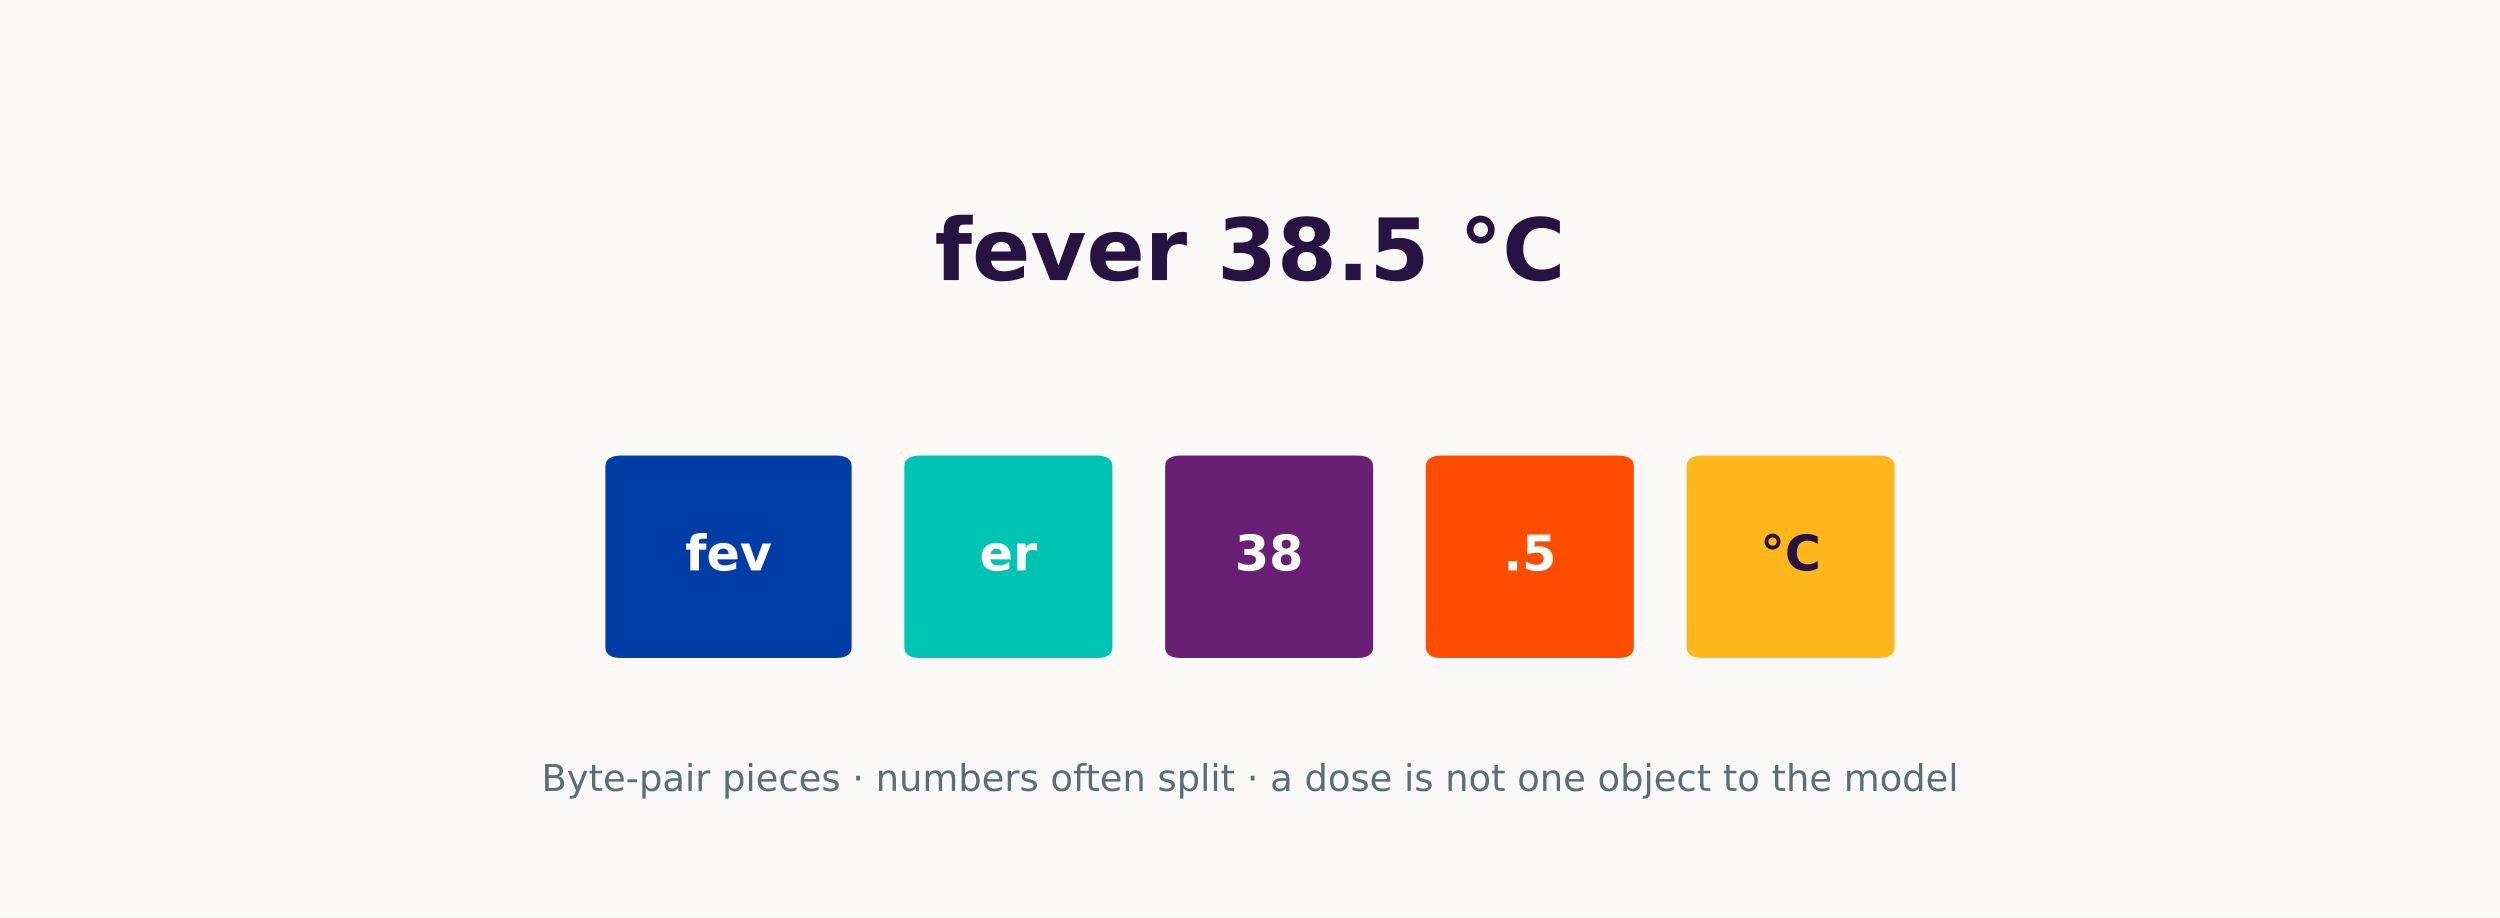
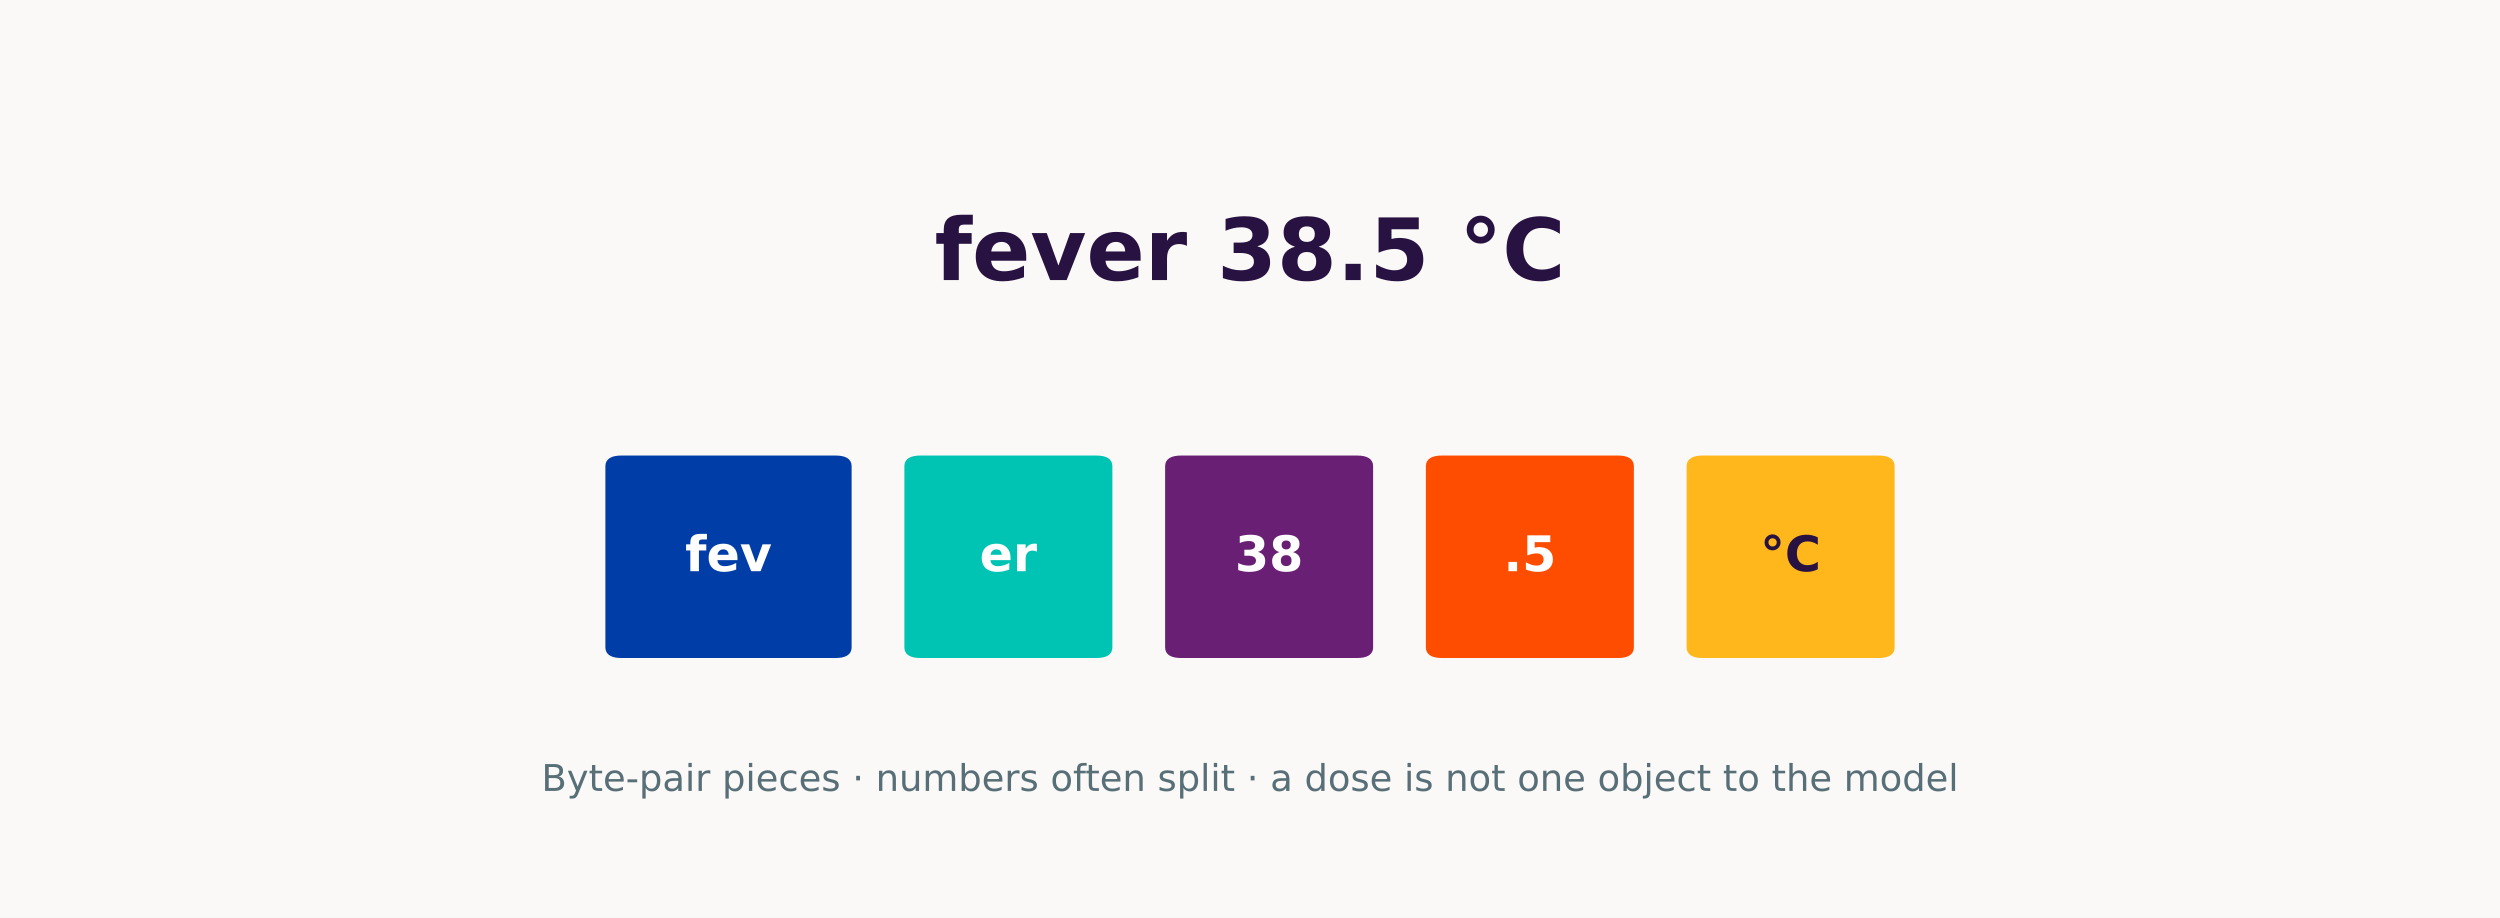
<svg xmlns="http://www.w3.org/2000/svg" xmlns:xlink="http://www.w3.org/1999/xlink" width="813.96pt" height="298.8pt" viewBox="0 0 813.96 298.8" version="1.1">
  <defs>
    <style type="text/css">*{stroke-linejoin: round; stroke-linecap: butt}</style>
  </defs>
  <g id="figure_1">
    <g id="patch_1">
-       <path d="M 0 298.8  L 813.96 298.8  L 813.96 0  L 0 0  z " style="fill: #faf9f7" />
+       <path d="M 0 298.8 L 813.96 298.8 L 813.96 0 L 0 0 z " style="fill: #faf9f7" />
    </g>
    <g id="axes_1">
      <g id="patch_2">
-         <path d="M 202.381 213.489  L 271.996 213.489  Q 276.524 213.489 276.524 210.828  L 276.524 151.728  Q 276.524 149.067 271.996 149.067  L 202.381 149.067  Q 197.854 149.067 197.854 151.728  L 197.854 210.828  Q 197.854 213.489 202.381 213.489  z " clip-path="url(#p9123d8c189)" style="fill: #003da6; stroke: #003da6; stroke-width: 1.5; stroke-linejoin: miter" />
+         <path d="M 202.381 213.489 L 271.996 213.489 Q 276.524 213.489 276.524 210.828 L 276.524 151.728 Q 276.524 149.067 271.996 149.067 L 202.381 149.067 Q 197.854 149.067 197.854 151.728 L 197.854 210.828 Q 197.854 213.489 202.381 213.489 z " clip-path="url(#p3c492ce234)" style="fill: #003da6; stroke: #003da6; stroke-width: 1.5; stroke-linejoin: miter" />
      </g>
      <g id="patch_3">
-         <path d="M 299.728 213.489  L 356.892 213.489  Q 361.419 213.489 361.419 210.828  L 361.419 151.728  Q 361.419 149.067 356.892 149.067  L 299.728 149.067  Q 295.201 149.067 295.201 151.728  L 295.201 210.828  Q 295.201 213.489 299.728 213.489  z " clip-path="url(#p9123d8c189)" style="fill: #00c4b3; stroke: #00c4b3; stroke-width: 1.5; stroke-linejoin: miter" />
+         <path d="M 299.728 213.489 L 356.892 213.489 Q 361.419 213.489 361.419 210.828 L 361.419 151.728 Q 361.419 149.067 356.892 149.067 L 299.728 149.067 Q 295.201 149.067 295.201 151.728 L 295.201 210.828 Q 295.201 213.489 299.728 213.489 z " clip-path="url(#p3c492ce234)" style="fill: #00c4b3; stroke: #00c4b3; stroke-width: 1.5; stroke-linejoin: miter" />
      </g>
      <g id="patch_4">
-         <path d="M 384.624 213.489  L 441.787 213.489  Q 446.315 213.489 446.315 210.828  L 446.315 151.728  Q 446.315 149.067 441.787 149.067  L 384.624 149.067  Q 380.096 149.067 380.096 151.728  L 380.096 210.828  Q 380.096 213.489 384.624 213.489  z " clip-path="url(#p9123d8c189)" style="fill: #691f74; stroke: #691f74; stroke-width: 1.5; stroke-linejoin: miter" />
+         <path d="M 384.624 213.489 L 441.787 213.489 Q 446.315 213.489 446.315 210.828 L 446.315 151.728 Q 446.315 149.067 441.787 149.067 L 384.624 149.067 Q 380.096 149.067 380.096 151.728 L 380.096 210.828 Q 380.096 213.489 384.624 213.489 z " clip-path="url(#p3c492ce234)" style="fill: #691f74; stroke: #691f74; stroke-width: 1.5; stroke-linejoin: miter" />
      </g>
      <g id="patch_5">
-         <path d="M 469.52 213.489  L 526.683 213.489  Q 531.211 213.489 531.211 210.828  L 531.211 151.728  Q 531.211 149.067 526.683 149.067  L 469.52 149.067  Q 464.992 149.067 464.992 151.728  L 464.992 210.828  Q 464.992 213.489 469.52 213.489  z " clip-path="url(#p9123d8c189)" style="fill: #ff4d00; stroke: #ff4d00; stroke-width: 1.5; stroke-linejoin: miter" />
+         <path d="M 469.52 213.489 L 526.683 213.489 Q 531.211 213.489 531.211 210.828 L 531.211 151.728 Q 531.211 149.067 526.683 149.067 L 469.52 149.067 Q 464.992 149.067 464.992 151.728 L 464.992 210.828 Q 464.992 213.489 469.52 213.489 z " clip-path="url(#p3c492ce234)" style="fill: #ff4d00; stroke: #ff4d00; stroke-width: 1.5; stroke-linejoin: miter" />
      </g>
      <g id="patch_6">
-         <path d="M 554.416 213.489  L 611.579 213.489  Q 616.106 213.489 616.106 210.828  L 616.106 151.728  Q 616.106 149.067 611.579 149.067  L 554.416 149.067  Q 549.888 149.067 549.888 151.728  L 549.888 210.828  Q 549.888 213.489 554.416 213.489  z " clip-path="url(#p9123d8c189)" style="fill: #ffb71b; stroke: #ffb71b; stroke-width: 1.5; stroke-linejoin: miter" />
+         <path d="M 554.416 213.489 L 611.579 213.489 Q 616.106 213.489 616.106 210.828 L 616.106 151.728 Q 616.106 149.067 611.579 149.067 L 554.416 149.067 Q 549.888 149.067 549.888 151.728 L 549.888 210.828 Q 549.888 213.489 554.416 213.489 z " clip-path="url(#p3c492ce234)" style="fill: #ffb71b; stroke: #ffb71b; stroke-width: 1.5; stroke-linejoin: miter" />
      </g>
      <g id="text_1">
        <g style="fill: #281241" transform="translate(304.3053 91.188) scale(0.28 -0.28)">
          <defs>
-             <path id="DejaVuSans-Bold-49" d="M 2841 4863  L 2841 4128  L 2222 4128  Q 1984 4128 1890 4042  Q 1797 3956 1797 3744  L 1797 3500  L 2753 3500  L 2753 2700  L 1797 2700  L 1797 0  L 678 0  L 678 2700  L 122 2700  L 122 3500  L 678 3500  L 678 3744  Q 678 4316 997 4589  Q 1316 4863 1984 4863  L 2841 4863  z " transform="scale(0.015625)" />
-             <path id="DejaVuSans-Bold-48" d="M 4031 1759  L 4031 1441  L 1416 1441  Q 1456 1047 1700 850  Q 1944 653 2381 653  Q 2734 653 3104 758  Q 3475 863 3866 1075  L 3866 213  Q 3469 63 3072 -14  Q 2675 -91 2278 -91  Q 1328 -91 801 392  Q 275 875 275 1747  Q 275 2603 792 3093  Q 1309 3584 2216 3584  Q 3041 3584 3536 3087  Q 4031 2591 4031 1759  z M 2881 2131  Q 2881 2450 2695 2645  Q 2509 2841 2209 2841  Q 1884 2841 1681 2658  Q 1478 2475 1428 2131  L 2881 2131  z " transform="scale(0.015625)" />
-             <path id="DejaVuSans-Bold-59" d="M 97 3500  L 1216 3500  L 2088 1081  L 2956 3500  L 4078 3500  L 2700 0  L 1472 0  L 97 3500  z " transform="scale(0.015625)" />
-             <path id="DejaVuSans-Bold-55" d="M 3138 2547  Q 2991 2616 2845 2648  Q 2700 2681 2553 2681  Q 2122 2681 1889 2404  Q 1656 2128 1656 1613  L 1656 0  L 538 0  L 538 3500  L 1656 3500  L 1656 2925  Q 1872 3269 2151 3426  Q 2431 3584 2822 3584  Q 2878 3584 2943 3579  Q 3009 3575 3134 3559  L 3138 2547  z " transform="scale(0.015625)" />
-             <path id="DejaVuSans-Bold-3" transform="scale(0.015625)" />
-             <path id="DejaVuSans-Bold-16" d="M 2981 2516  Q 3453 2394 3698 2092  Q 3944 1791 3944 1325  Q 3944 631 3412 270  Q 2881 -91 1863 -91  Q 1503 -91 1142 -33  Q 781 25 428 141  L 428 1069  Q 766 900 1098 814  Q 1431 728 1753 728  Q 2231 728 2486 893  Q 2741 1059 2741 1369  Q 2741 1688 2480 1852  Q 2219 2016 1709 2016  L 1228 2016  L 1228 2791  L 1734 2791  Q 2188 2791 2409 2933  Q 2631 3075 2631 3366  Q 2631 3634 2415 3781  Q 2200 3928 1806 3928  Q 1516 3928 1219 3862  Q 922 3797 628 3669  L 628 4550  Q 984 4650 1334 4700  Q 1684 4750 2022 4750  Q 2931 4750 3382 4451  Q 3834 4153 3834 3553  Q 3834 3144 3618 2883  Q 3403 2622 2981 2516  z " transform="scale(0.015625)" />
-             <path id="DejaVuSans-Bold-1b" d="M 2228 2088  Q 1891 2088 1709 1903  Q 1528 1719 1528 1375  Q 1528 1031 1709 848  Q 1891 666 2228 666  Q 2563 666 2741 848  Q 2919 1031 2919 1375  Q 2919 1722 2741 1905  Q 2563 2088 2228 2088  z M 1350 2484  Q 925 2613 709 2878  Q 494 3144 494 3541  Q 494 4131 934 4440  Q 1375 4750 2228 4750  Q 3075 4750 3515 4442  Q 3956 4134 3956 3541  Q 3956 3144 3739 2878  Q 3522 2613 3097 2484  Q 3572 2353 3814 2058  Q 4056 1763 4056 1313  Q 4056 619 3595 264  Q 3134 -91 2228 -91  Q 1319 -91 855 264  Q 391 619 391 1313  Q 391 1763 633 2058  Q 875 2353 1350 2484  z M 1631 3419  Q 1631 3141 1786 2991  Q 1941 2841 2228 2841  Q 2509 2841 2662 2991  Q 2816 3141 2816 3419  Q 2816 3697 2662 3845  Q 2509 3994 2228 3994  Q 1941 3994 1786 3844  Q 1631 3694 1631 3419  z " transform="scale(0.015625)" />
-             <path id="DejaVuSans-Bold-11" d="M 653 1209  L 1778 1209  L 1778 0  L 653 0  L 653 1209  z " transform="scale(0.015625)" />
-             <path id="DejaVuSans-Bold-18" d="M 678 4666  L 3669 4666  L 3669 3781  L 1638 3781  L 1638 3059  Q 1775 3097 1914 3117  Q 2053 3138 2203 3138  Q 3056 3138 3531 2711  Q 4006 2284 4006 1522  Q 4006 766 3489 337  Q 2972 -91 2053 -91  Q 1656 -91 1267 -14  Q 878 63 494 219  L 494 1166  Q 875 947 1217 837  Q 1559 728 1863 728  Q 2300 728 2551 942  Q 2803 1156 2803 1522  Q 2803 1891 2551 2103  Q 2300 2316 1863 2316  Q 1603 2316 1309 2248  Q 1016 2181 678 2041  L 678 4666  z " transform="scale(0.015625)" />
-             <path id="DejaVuSans-Bold-72" d="M 1600 4288  Q 1375 4288 1219 4131  Q 1063 3975 1063 3750  Q 1063 3525 1217 3372  Q 1372 3219 1600 3219  Q 1825 3219 1981 3373  Q 2138 3528 2138 3750  Q 2138 3975 1980 4131  Q 1822 4288 1600 4288  z M 1600 4794  Q 1806 4794 1997 4714  Q 2188 4634 2338 4488  Q 2484 4338 2561 4150  Q 2638 3963 2638 3750  Q 2638 3541 2561 3352  Q 2484 3163 2344 3022  Q 2194 2872 2000 2792  Q 1806 2713 1594 2713  Q 1153 2713 854 3011  Q 556 3309 556 3750  Q 556 4191 857 4492  Q 1159 4794 1600 4794  z " transform="scale(0.015625)" />
-             <path id="DejaVuSans-Bold-26" d="M 4288 256  Q 3956 84 3597 -3  Q 3238 -91 2847 -91  Q 1681 -91 1000 561  Q 319 1213 319 2328  Q 319 3447 1000 4098  Q 1681 4750 2847 4750  Q 3238 4750 3597 4662  Q 3956 4575 4288 4403  L 4288 3438  Q 3953 3666 3628 3772  Q 3303 3878 2944 3878  Q 2300 3878 1931 3465  Q 1563 3053 1563 2328  Q 1563 1606 1931 1193  Q 2300 781 2944 781  Q 3303 781 3628 887  Q 3953 994 4288 1222  L 4288 256  z " transform="scale(0.015625)" />
+             <path id="DejaVuSans-Bold-66" d="M 2841 4863 L 2841 4128 L 2222 4128 Q 1984 4128 1890 4042 Q 1797 3956 1797 3744 L 1797 3500 L 2753 3500 L 2753 2700 L 1797 2700 L 1797 0 L 678 0 L 678 2700 L 122 2700 L 122 3500 L 678 3500 L 678 3744 Q 678 4316 997 4589 Q 1316 4863 1984 4863 L 2841 4863 z " transform="scale(0.015625)" />
+             <path id="DejaVuSans-Bold-65" d="M 4031 1759 L 4031 1441 L 1416 1441 Q 1456 1047 1700 850 Q 1944 653 2381 653 Q 2734 653 3104 758 Q 3475 863 3866 1075 L 3866 213 Q 3469 63 3072 -14 Q 2675 -91 2278 -91 Q 1328 -91 801 392 Q 275 875 275 1747 Q 275 2603 792 3093 Q 1309 3584 2216 3584 Q 3041 3584 3536 3087 Q 4031 2591 4031 1759 z M 2881 2131 Q 2881 2450 2695 2645 Q 2509 2841 2209 2841 Q 1884 2841 1681 2658 Q 1478 2475 1428 2131 L 2881 2131 z " transform="scale(0.015625)" />
+             <path id="DejaVuSans-Bold-76" d="M 97 3500 L 1216 3500 L 2088 1081 L 2956 3500 L 4078 3500 L 2700 0 L 1472 0 L 97 3500 z " transform="scale(0.015625)" />
+             <path id="DejaVuSans-Bold-72" d="M 3138 2547 Q 2991 2616 2845 2648 Q 2700 2681 2553 2681 Q 2122 2681 1889 2404 Q 1656 2128 1656 1613 L 1656 0 L 538 0 L 538 3500 L 1656 3500 L 1656 2925 Q 1872 3269 2151 3426 Q 2431 3584 2822 3584 Q 2878 3584 2943 3579 Q 3009 3575 3134 3559 L 3138 2547 z " transform="scale(0.015625)" />
+             <path id="DejaVuSans-Bold-20" transform="scale(0.015625)" />
+             <path id="DejaVuSans-Bold-33" d="M 2981 2516 Q 3453 2394 3698 2092 Q 3944 1791 3944 1325 Q 3944 631 3412 270 Q 2881 -91 1863 -91 Q 1503 -91 1142 -33 Q 781 25 428 141 L 428 1069 Q 766 900 1098 814 Q 1431 728 1753 728 Q 2231 728 2486 893 Q 2741 1059 2741 1369 Q 2741 1688 2480 1852 Q 2219 2016 1709 2016 L 1228 2016 L 1228 2791 L 1734 2791 Q 2188 2791 2409 2933 Q 2631 3075 2631 3366 Q 2631 3634 2415 3781 Q 2200 3928 1806 3928 Q 1516 3928 1219 3862 Q 922 3797 628 3669 L 628 4550 Q 984 4650 1334 4700 Q 1684 4750 2022 4750 Q 2931 4750 3382 4451 Q 3834 4153 3834 3553 Q 3834 3144 3618 2883 Q 3403 2622 2981 2516 z " transform="scale(0.015625)" />
+             <path id="DejaVuSans-Bold-38" d="M 2228 2088 Q 1891 2088 1709 1903 Q 1528 1719 1528 1375 Q 1528 1031 1709 848 Q 1891 666 2228 666 Q 2563 666 2741 848 Q 2919 1031 2919 1375 Q 2919 1722 2741 1905 Q 2563 2088 2228 2088 z M 1350 2484 Q 925 2613 709 2878 Q 494 3144 494 3541 Q 494 4131 934 4440 Q 1375 4750 2228 4750 Q 3075 4750 3515 4442 Q 3956 4134 3956 3541 Q 3956 3144 3739 2878 Q 3522 2613 3097 2484 Q 3572 2353 3814 2058 Q 4056 1763 4056 1313 Q 4056 619 3595 264 Q 3134 -91 2228 -91 Q 1319 -91 855 264 Q 391 619 391 1313 Q 391 1763 633 2058 Q 875 2353 1350 2484 z M 1631 3419 Q 1631 3141 1786 2991 Q 1941 2841 2228 2841 Q 2509 2841 2662 2991 Q 2816 3141 2816 3419 Q 2816 3697 2662 3845 Q 2509 3994 2228 3994 Q 1941 3994 1786 3844 Q 1631 3694 1631 3419 z " transform="scale(0.015625)" />
+             <path id="DejaVuSans-Bold-2e" d="M 653 1209 L 1778 1209 L 1778 0 L 653 0 L 653 1209 z " transform="scale(0.015625)" />
+             <path id="DejaVuSans-Bold-35" d="M 678 4666 L 3669 4666 L 3669 3781 L 1638 3781 L 1638 3059 Q 1775 3097 1914 3117 Q 2053 3138 2203 3138 Q 3056 3138 3531 2711 Q 4006 2284 4006 1522 Q 4006 766 3489 337 Q 2972 -91 2053 -91 Q 1656 -91 1267 -14 Q 878 63 494 219 L 494 1166 Q 875 947 1217 837 Q 1559 728 1863 728 Q 2300 728 2551 942 Q 2803 1156 2803 1522 Q 2803 1891 2551 2103 Q 2300 2316 1863 2316 Q 1603 2316 1309 2248 Q 1016 2181 678 2041 L 678 4666 z " transform="scale(0.015625)" />
+             <path id="DejaVuSans-Bold-b0" d="M 1600 4288 Q 1375 4288 1219 4131 Q 1063 3975 1063 3750 Q 1063 3525 1217 3372 Q 1372 3219 1600 3219 Q 1825 3219 1981 3373 Q 2138 3528 2138 3750 Q 2138 3975 1980 4131 Q 1822 4288 1600 4288 z M 1600 4794 Q 1806 4794 1997 4714 Q 2188 4634 2338 4488 Q 2484 4338 2561 4150 Q 2638 3963 2638 3750 Q 2638 3541 2561 3352 Q 2484 3163 2344 3022 Q 2194 2872 2000 2792 Q 1806 2713 1594 2713 Q 1153 2713 854 3011 Q 556 3309 556 3750 Q 556 4191 857 4492 Q 1159 4794 1600 4794 z " transform="scale(0.015625)" />
+             <path id="DejaVuSans-Bold-43" d="M 4288 256 Q 3956 84 3597 -3 Q 3238 -91 2847 -91 Q 1681 -91 1000 561 Q 319 1213 319 2328 Q 319 3447 1000 4098 Q 1681 4750 2847 4750 Q 3238 4750 3597 4662 Q 3956 4575 4288 4403 L 4288 3438 Q 3953 3666 3628 3772 Q 3303 3878 2944 3878 Q 2300 3878 1931 3465 Q 1563 3053 1563 2328 Q 1563 1606 1931 1193 Q 2300 781 2944 781 Q 3303 781 3628 887 Q 3953 994 4288 1222 L 4288 256 z " transform="scale(0.015625)" />
          </defs>
-           <use xlink:href="#DejaVuSans-Bold-49" />
-           <use xlink:href="#DejaVuSans-Bold-48" transform="translate(43.5 0)" />
-           <use xlink:href="#DejaVuSans-Bold-59" transform="translate(111.3281 0)" />
-           <use xlink:href="#DejaVuSans-Bold-48" transform="translate(176.5156 0)" />
-           <use xlink:href="#DejaVuSans-Bold-55" transform="translate(244.3438 0)" />
-           <use xlink:href="#DejaVuSans-Bold-3" transform="translate(293.6562 0)" />
-           <use xlink:href="#DejaVuSans-Bold-16" transform="translate(328.4688 0)" />
-           <use xlink:href="#DejaVuSans-Bold-1b" transform="translate(398.0469 0)" />
-           <use xlink:href="#DejaVuSans-Bold-11" transform="translate(467.625 0)" />
-           <use xlink:href="#DejaVuSans-Bold-18" transform="translate(505.6094 0)" />
-           <use xlink:href="#DejaVuSans-Bold-3" transform="translate(575.1875 0)" />
-           <use xlink:href="#DejaVuSans-Bold-72" transform="translate(610 0)" />
-           <use xlink:href="#DejaVuSans-Bold-26" transform="translate(660 0)" />
+           <use xlink:href="#DejaVuSans-Bold-66" />
+           <use xlink:href="#DejaVuSans-Bold-65" x="43.506" />
+           <use xlink:href="#DejaVuSans-Bold-76" x="111.328" />
+           <use xlink:href="#DejaVuSans-Bold-65" x="176.514" />
+           <use xlink:href="#DejaVuSans-Bold-72" x="244.336" />
+           <use xlink:href="#DejaVuSans-Bold-20" x="293.652" />
+           <use xlink:href="#DejaVuSans-Bold-33" x="328.467" />
+           <use xlink:href="#DejaVuSans-Bold-38" x="398.047" />
+           <use xlink:href="#DejaVuSans-Bold-2e" x="467.627" />
+           <use xlink:href="#DejaVuSans-Bold-35" x="505.615" />
+           <use xlink:href="#DejaVuSans-Bold-20" x="575.195" />
+           <use xlink:href="#DejaVuSans-Bold-b0" x="610.01" />
+           <use xlink:href="#DejaVuSans-Bold-43" x="660.01" />
        </g>
      </g>
      <g id="text_2">
-         <g style="fill: #ffffff" transform="translate(223.0673 185.7121) scale(0.16 -0.16)">
-           <use xlink:href="#DejaVuSans-Bold-49" />
-           <use xlink:href="#DejaVuSans-Bold-48" transform="translate(43.5 0)" />
-           <use xlink:href="#DejaVuSans-Bold-59" transform="translate(111.3281 0)" />
+         <g style="fill: #ffffff" transform="translate(223.0673 185.9702) scale(0.16 -0.16)">
+           <use xlink:href="#DejaVuSans-Bold-66" />
+           <use xlink:href="#DejaVuSans-Bold-65" x="43.506" />
+           <use xlink:href="#DejaVuSans-Bold-76" x="111.328" />
        </g>
      </g>
      <g id="text_3">
-         <g style="fill: #ffffff" transform="translate(318.9387 185.7115) scale(0.16 -0.16)">
-           <use xlink:href="#DejaVuSans-Bold-48" />
-           <use xlink:href="#DejaVuSans-Bold-55" transform="translate(67.82812 0)" />
+         <g style="fill: #ffffff" transform="translate(318.9387 185.9702) scale(0.16 -0.16)">
+           <use xlink:href="#DejaVuSans-Bold-65" />
+           <use xlink:href="#DejaVuSans-Bold-72" x="67.822" />
        </g>
      </g>
      <g id="text_4">
-         <g style="fill: #ffffff" transform="translate(402.0732 185.7115) scale(0.16 -0.16)">
-           <use xlink:href="#DejaVuSans-Bold-16" />
-           <use xlink:href="#DejaVuSans-Bold-1b" transform="translate(69.57812 0)" />
+         <g style="fill: #ffffff" transform="translate(402.0732 185.9702) scale(0.16 -0.16)">
+           <use xlink:href="#DejaVuSans-Bold-33" />
+           <use xlink:href="#DejaVuSans-Bold-38" x="69.58" />
        </g>
      </g>
      <g id="text_5">
-         <g style="fill: #ffffff" transform="translate(489.4964 185.7115) scale(0.16 -0.16)">
-           <use xlink:href="#DejaVuSans-Bold-11" />
-           <use xlink:href="#DejaVuSans-Bold-18" transform="translate(37.98438 0)" />
+         <g style="fill: #ffffff" transform="translate(489.4964 185.9702) scale(0.16 -0.16)">
+           <use xlink:href="#DejaVuSans-Bold-2e" />
+           <use xlink:href="#DejaVuSans-Bold-35" x="37.988" />
        </g>
      </g>
      <g id="text_6">
-         <g style="fill: #281241" transform="translate(573.1259 185.7115) scale(0.16 -0.16)">
-           <use xlink:href="#DejaVuSans-Bold-72" />
-           <use xlink:href="#DejaVuSans-Bold-26" transform="translate(50 0)" />
+         <g style="fill: #281241" transform="translate(573.1259 185.9702) scale(0.16 -0.16)">
+           <use xlink:href="#DejaVuSans-Bold-b0" />
+           <use xlink:href="#DejaVuSans-Bold-43" x="50" />
        </g>
      </g>
      <g id="text_7">
        <g style="fill: #586f78" transform="translate(176.2922 257.508) scale(0.12 -0.12)">
          <defs>
-             <path id="DejaVuSans-25" d="M 1259 2228  L 1259 519  L 2272 519  Q 2781 519 3026 730  Q 3272 941 3272 1375  Q 3272 1813 3026 2020  Q 2781 2228 2272 2228  L 1259 2228  z M 1259 4147  L 1259 2741  L 2194 2741  Q 2656 2741 2882 2914  Q 3109 3088 3109 3444  Q 3109 3797 2882 3972  Q 2656 4147 2194 4147  L 1259 4147  z M 628 4666  L 2241 4666  Q 2963 4666 3353 4366  Q 3744 4066 3744 3513  Q 3744 3084 3544 2831  Q 3344 2578 2956 2516  Q 3422 2416 3680 2098  Q 3938 1781 3938 1306  Q 3938 681 3513 340  Q 3088 0 2303 0  L 628 0  L 628 4666  z " transform="scale(0.015625)" />
-             <path id="DejaVuSans-5c" d="M 2059 -325  Q 1816 -950 1584 -1140  Q 1353 -1331 966 -1331  L 506 -1331  L 506 -850  L 844 -850  Q 1081 -850 1212 -737  Q 1344 -625 1503 -206  L 1606 56  L 191 3500  L 800 3500  L 1894 763  L 2988 3500  L 3597 3500  L 2059 -325  z " transform="scale(0.015625)" />
-             <path id="DejaVuSans-57" d="M 1172 4494  L 1172 3500  L 2356 3500  L 2356 3053  L 1172 3053  L 1172 1153  Q 1172 725 1289 603  Q 1406 481 1766 481  L 2356 481  L 2356 0  L 1766 0  Q 1100 0 847 248  Q 594 497 594 1153  L 594 3053  L 172 3053  L 172 3500  L 594 3500  L 594 4494  L 1172 4494  z " transform="scale(0.015625)" />
-             <path id="DejaVuSans-48" d="M 3597 1894  L 3597 1613  L 953 1613  Q 991 1019 1311 708  Q 1631 397 2203 397  Q 2534 397 2845 478  Q 3156 559 3463 722  L 3463 178  Q 3153 47 2828 -22  Q 2503 -91 2169 -91  Q 1331 -91 842 396  Q 353 884 353 1716  Q 353 2575 817 3079  Q 1281 3584 2069 3584  Q 2775 3584 3186 3129  Q 3597 2675 3597 1894  z M 3022 2063  Q 3016 2534 2758 2815  Q 2500 3097 2075 3097  Q 1594 3097 1305 2825  Q 1016 2553 972 2059  L 3022 2063  z " transform="scale(0.015625)" />
-             <path id="DejaVuSans-10" d="M 313 2009  L 1997 2009  L 1997 1497  L 313 1497  L 313 2009  z " transform="scale(0.015625)" />
-             <path id="DejaVuSans-53" d="M 1159 525  L 1159 -1331  L 581 -1331  L 581 3500  L 1159 3500  L 1159 2969  Q 1341 3281 1617 3432  Q 1894 3584 2278 3584  Q 2916 3584 3314 3078  Q 3713 2572 3713 1747  Q 3713 922 3314 415  Q 2916 -91 2278 -91  Q 1894 -91 1617 61  Q 1341 213 1159 525  z M 3116 1747  Q 3116 2381 2855 2742  Q 2594 3103 2138 3103  Q 1681 3103 1420 2742  Q 1159 2381 1159 1747  Q 1159 1113 1420 752  Q 1681 391 2138 391  Q 2594 391 2855 752  Q 3116 1113 3116 1747  z " transform="scale(0.015625)" />
-             <path id="DejaVuSans-44" d="M 2194 1759  Q 1497 1759 1228 1600  Q 959 1441 959 1056  Q 959 750 1161 570  Q 1363 391 1709 391  Q 2188 391 2477 730  Q 2766 1069 2766 1631  L 2766 1759  L 2194 1759  z M 3341 1997  L 3341 0  L 2766 0  L 2766 531  Q 2569 213 2275 61  Q 1981 -91 1556 -91  Q 1019 -91 701 211  Q 384 513 384 1019  Q 384 1609 779 1909  Q 1175 2209 1959 2209  L 2766 2209  L 2766 2266  Q 2766 2663 2505 2880  Q 2244 3097 1772 3097  Q 1472 3097 1187 3025  Q 903 2953 641 2809  L 641 3341  Q 956 3463 1253 3523  Q 1550 3584 1831 3584  Q 2591 3584 2966 3190  Q 3341 2797 3341 1997  z " transform="scale(0.015625)" />
-             <path id="DejaVuSans-4c" d="M 603 3500  L 1178 3500  L 1178 0  L 603 0  L 603 3500  z M 603 4863  L 1178 4863  L 1178 4134  L 603 4134  L 603 4863  z " transform="scale(0.015625)" />
-             <path id="DejaVuSans-55" d="M 2631 2963  Q 2534 3019 2420 3045  Q 2306 3072 2169 3072  Q 1681 3072 1420 2755  Q 1159 2438 1159 1844  L 1159 0  L 581 0  L 581 3500  L 1159 3500  L 1159 2956  Q 1341 3275 1631 3429  Q 1922 3584 2338 3584  Q 2397 3584 2469 3576  Q 2541 3569 2628 3553  L 2631 2963  z " transform="scale(0.015625)" />
-             <path id="DejaVuSans-3" transform="scale(0.015625)" />
-             <path id="DejaVuSans-46" d="M 3122 3366  L 3122 2828  Q 2878 2963 2633 3030  Q 2388 3097 2138 3097  Q 1578 3097 1268 2742  Q 959 2388 959 1747  Q 959 1106 1268 751  Q 1578 397 2138 397  Q 2388 397 2633 464  Q 2878 531 3122 666  L 3122 134  Q 2881 22 2623 -34  Q 2366 -91 2075 -91  Q 1284 -91 818 406  Q 353 903 353 1747  Q 353 2603 823 3093  Q 1294 3584 2113 3584  Q 2378 3584 2631 3529  Q 2884 3475 3122 3366  z " transform="scale(0.015625)" />
-             <path id="DejaVuSans-56" d="M 2834 3397  L 2834 2853  Q 2591 2978 2328 3040  Q 2066 3103 1784 3103  Q 1356 3103 1142 2972  Q 928 2841 928 2578  Q 928 2378 1081 2264  Q 1234 2150 1697 2047  L 1894 2003  Q 2506 1872 2764 1633  Q 3022 1394 3022 966  Q 3022 478 2636 193  Q 2250 -91 1575 -91  Q 1294 -91 989 -36  Q 684 19 347 128  L 347 722  Q 666 556 975 473  Q 1284 391 1588 391  Q 1994 391 2212 530  Q 2431 669 2431 922  Q 2431 1156 2273 1281  Q 2116 1406 1581 1522  L 1381 1569  Q 847 1681 609 1914  Q 372 2147 372 2553  Q 372 3047 722 3315  Q 1072 3584 1716 3584  Q 2034 3584 2315 3537  Q 2597 3491 2834 3397  z " transform="scale(0.015625)" />
-             <path id="DejaVuSans-79" d="M 684 2619  L 1344 2619  L 1344 1825  L 684 1825  L 684 2619  z " transform="scale(0.015625)" />
-             <path id="DejaVuSans-51" d="M 3513 2113  L 3513 0  L 2938 0  L 2938 2094  Q 2938 2591 2744 2837  Q 2550 3084 2163 3084  Q 1697 3084 1428 2787  Q 1159 2491 1159 1978  L 1159 0  L 581 0  L 581 3500  L 1159 3500  L 1159 2956  Q 1366 3272 1645 3428  Q 1925 3584 2291 3584  Q 2894 3584 3203 3211  Q 3513 2838 3513 2113  z " transform="scale(0.015625)" />
-             <path id="DejaVuSans-58" d="M 544 1381  L 544 3500  L 1119 3500  L 1119 1403  Q 1119 906 1312 657  Q 1506 409 1894 409  Q 2359 409 2629 706  Q 2900 1003 2900 1516  L 2900 3500  L 3475 3500  L 3475 0  L 2900 0  L 2900 538  Q 2691 219 2414 64  Q 2138 -91 1772 -91  Q 1169 -91 856 284  Q 544 659 544 1381  z M 1991 3584  L 1991 3584  z " transform="scale(0.015625)" />
-             <path id="DejaVuSans-50" d="M 3328 2828  Q 3544 3216 3844 3400  Q 4144 3584 4550 3584  Q 5097 3584 5394 3201  Q 5691 2819 5691 2113  L 5691 0  L 5113 0  L 5113 2094  Q 5113 2597 4934 2840  Q 4756 3084 4391 3084  Q 3944 3084 3684 2787  Q 3425 2491 3425 1978  L 3425 0  L 2847 0  L 2847 2094  Q 2847 2600 2669 2842  Q 2491 3084 2119 3084  Q 1678 3084 1418 2786  Q 1159 2488 1159 1978  L 1159 0  L 581 0  L 581 3500  L 1159 3500  L 1159 2956  Q 1356 3278 1631 3431  Q 1906 3584 2284 3584  Q 2666 3584 2933 3390  Q 3200 3197 3328 2828  z " transform="scale(0.015625)" />
-             <path id="DejaVuSans-45" d="M 3116 1747  Q 3116 2381 2855 2742  Q 2594 3103 2138 3103  Q 1681 3103 1420 2742  Q 1159 2381 1159 1747  Q 1159 1113 1420 752  Q 1681 391 2138 391  Q 2594 391 2855 752  Q 3116 1113 3116 1747  z M 1159 2969  Q 1341 3281 1617 3432  Q 1894 3584 2278 3584  Q 2916 3584 3314 3078  Q 3713 2572 3713 1747  Q 3713 922 3314 415  Q 2916 -91 2278 -91  Q 1894 -91 1617 61  Q 1341 213 1159 525  L 1159 0  L 581 0  L 581 4863  L 1159 4863  L 1159 2969  z " transform="scale(0.015625)" />
-             <path id="DejaVuSans-52" d="M 1959 3097  Q 1497 3097 1228 2736  Q 959 2375 959 1747  Q 959 1119 1226 758  Q 1494 397 1959 397  Q 2419 397 2687 759  Q 2956 1122 2956 1747  Q 2956 2369 2687 2733  Q 2419 3097 1959 3097  z M 1959 3584  Q 2709 3584 3137 3096  Q 3566 2609 3566 1747  Q 3566 888 3137 398  Q 2709 -91 1959 -91  Q 1206 -91 779 398  Q 353 888 353 1747  Q 353 2609 779 3096  Q 1206 3584 1959 3584  z " transform="scale(0.015625)" />
-             <path id="DejaVuSans-49" d="M 2375 4863  L 2375 4384  L 1825 4384  Q 1516 4384 1395 4259  Q 1275 4134 1275 3809  L 1275 3500  L 2222 3500  L 2222 3053  L 1275 3053  L 1275 0  L 697 0  L 697 3053  L 147 3053  L 147 3500  L 697 3500  L 697 3744  Q 697 4328 969 4595  Q 1241 4863 1831 4863  L 2375 4863  z " transform="scale(0.015625)" />
-             <path id="DejaVuSans-4f" d="M 603 4863  L 1178 4863  L 1178 0  L 603 0  L 603 4863  z " transform="scale(0.015625)" />
-             <path id="DejaVuSans-47" d="M 2906 2969  L 2906 4863  L 3481 4863  L 3481 0  L 2906 0  L 2906 525  Q 2725 213 2448 61  Q 2172 -91 1784 -91  Q 1150 -91 751 415  Q 353 922 353 1747  Q 353 2572 751 3078  Q 1150 3584 1784 3584  Q 2172 3584 2448 3432  Q 2725 3281 2906 2969  z M 947 1747  Q 947 1113 1208 752  Q 1469 391 1925 391  Q 2381 391 2643 752  Q 2906 1113 2906 1747  Q 2906 2381 2643 2742  Q 2381 3103 1925 3103  Q 1469 3103 1208 2742  Q 947 2381 947 1747  z " transform="scale(0.015625)" />
-             <path id="DejaVuSans-4d" d="M 603 3500  L 1178 3500  L 1178 -63  Q 1178 -731 923 -1031  Q 669 -1331 103 -1331  L -116 -1331  L -116 -844  L 38 -844  Q 366 -844 484 -692  Q 603 -541 603 -63  L 603 3500  z M 603 4863  L 1178 4863  L 1178 4134  L 603 4134  L 603 4863  z " transform="scale(0.015625)" />
-             <path id="DejaVuSans-4b" d="M 3513 2113  L 3513 0  L 2938 0  L 2938 2094  Q 2938 2591 2744 2837  Q 2550 3084 2163 3084  Q 1697 3084 1428 2787  Q 1159 2491 1159 1978  L 1159 0  L 581 0  L 581 4863  L 1159 4863  L 1159 2956  Q 1366 3272 1645 3428  Q 1925 3584 2291 3584  Q 2894 3584 3203 3211  Q 3513 2838 3513 2113  z " transform="scale(0.015625)" />
+             <path id="DejaVuSans-42" d="M 1259 2228 L 1259 519 L 2272 519 Q 2781 519 3026 730 Q 3272 941 3272 1375 Q 3272 1813 3026 2020 Q 2781 2228 2272 2228 L 1259 2228 z M 1259 4147 L 1259 2741 L 2194 2741 Q 2656 2741 2882 2914 Q 3109 3088 3109 3444 Q 3109 3797 2882 3972 Q 2656 4147 2194 4147 L 1259 4147 z M 628 4666 L 2241 4666 Q 2963 4666 3353 4366 Q 3744 4066 3744 3513 Q 3744 3084 3544 2831 Q 3344 2578 2956 2516 Q 3422 2416 3680 2098 Q 3938 1781 3938 1306 Q 3938 681 3513 340 Q 3088 0 2303 0 L 628 0 L 628 4666 z " transform="scale(0.015625)" />
+             <path id="DejaVuSans-79" d="M 2059 -325 Q 1816 -950 1584 -1140 Q 1353 -1331 966 -1331 L 506 -1331 L 506 -850 L 844 -850 Q 1081 -850 1212 -737 Q 1344 -625 1503 -206 L 1606 56 L 191 3500 L 800 3500 L 1894 763 L 2988 3500 L 3597 3500 L 2059 -325 z " transform="scale(0.015625)" />
+             <path id="DejaVuSans-74" d="M 1172 4494 L 1172 3500 L 2356 3500 L 2356 3053 L 1172 3053 L 1172 1153 Q 1172 725 1289 603 Q 1406 481 1766 481 L 2356 481 L 2356 0 L 1766 0 Q 1100 0 847 248 Q 594 497 594 1153 L 594 3053 L 172 3053 L 172 3500 L 594 3500 L 594 4494 L 1172 4494 z " transform="scale(0.015625)" />
+             <path id="DejaVuSans-65" d="M 3597 1894 L 3597 1613 L 953 1613 Q 991 1019 1311 708 Q 1631 397 2203 397 Q 2534 397 2845 478 Q 3156 559 3463 722 L 3463 178 Q 3153 47 2828 -22 Q 2503 -91 2169 -91 Q 1331 -91 842 396 Q 353 884 353 1716 Q 353 2575 817 3079 Q 1281 3584 2069 3584 Q 2775 3584 3186 3129 Q 3597 2675 3597 1894 z M 3022 2063 Q 3016 2534 2758 2815 Q 2500 3097 2075 3097 Q 1594 3097 1305 2825 Q 1016 2553 972 2059 L 3022 2063 z " transform="scale(0.015625)" />
+             <path id="DejaVuSans-2d" d="M 313 2009 L 1997 2009 L 1997 1497 L 313 1497 L 313 2009 z " transform="scale(0.015625)" />
+             <path id="DejaVuSans-70" d="M 1159 525 L 1159 -1331 L 581 -1331 L 581 3500 L 1159 3500 L 1159 2969 Q 1341 3281 1617 3432 Q 1894 3584 2278 3584 Q 2916 3584 3314 3078 Q 3713 2572 3713 1747 Q 3713 922 3314 415 Q 2916 -91 2278 -91 Q 1894 -91 1617 61 Q 1341 213 1159 525 z M 3116 1747 Q 3116 2381 2855 2742 Q 2594 3103 2138 3103 Q 1681 3103 1420 2742 Q 1159 2381 1159 1747 Q 1159 1113 1420 752 Q 1681 391 2138 391 Q 2594 391 2855 752 Q 3116 1113 3116 1747 z " transform="scale(0.015625)" />
+             <path id="DejaVuSans-61" d="M 2194 1759 Q 1497 1759 1228 1600 Q 959 1441 959 1056 Q 959 750 1161 570 Q 1363 391 1709 391 Q 2188 391 2477 730 Q 2766 1069 2766 1631 L 2766 1759 L 2194 1759 z M 3341 1997 L 3341 0 L 2766 0 L 2766 531 Q 2569 213 2275 61 Q 1981 -91 1556 -91 Q 1019 -91 701 211 Q 384 513 384 1019 Q 384 1609 779 1909 Q 1175 2209 1959 2209 L 2766 2209 L 2766 2266 Q 2766 2663 2505 2880 Q 2244 3097 1772 3097 Q 1472 3097 1187 3025 Q 903 2953 641 2809 L 641 3341 Q 956 3463 1253 3523 Q 1550 3584 1831 3584 Q 2591 3584 2966 3190 Q 3341 2797 3341 1997 z " transform="scale(0.015625)" />
+             <path id="DejaVuSans-69" d="M 603 3500 L 1178 3500 L 1178 0 L 603 0 L 603 3500 z M 603 4863 L 1178 4863 L 1178 4134 L 603 4134 L 603 4863 z " transform="scale(0.015625)" />
+             <path id="DejaVuSans-72" d="M 2631 2963 Q 2534 3019 2420 3045 Q 2306 3072 2169 3072 Q 1681 3072 1420 2755 Q 1159 2438 1159 1844 L 1159 0 L 581 0 L 581 3500 L 1159 3500 L 1159 2956 Q 1341 3275 1631 3429 Q 1922 3584 2338 3584 Q 2397 3584 2469 3576 Q 2541 3569 2628 3553 L 2631 2963 z " transform="scale(0.015625)" />
+             <path id="DejaVuSans-20" transform="scale(0.015625)" />
+             <path id="DejaVuSans-63" d="M 3122 3366 L 3122 2828 Q 2878 2963 2633 3030 Q 2388 3097 2138 3097 Q 1578 3097 1268 2742 Q 959 2388 959 1747 Q 959 1106 1268 751 Q 1578 397 2138 397 Q 2388 397 2633 464 Q 2878 531 3122 666 L 3122 134 Q 2881 22 2623 -34 Q 2366 -91 2075 -91 Q 1284 -91 818 406 Q 353 903 353 1747 Q 353 2603 823 3093 Q 1294 3584 2113 3584 Q 2378 3584 2631 3529 Q 2884 3475 3122 3366 z " transform="scale(0.015625)" />
+             <path id="DejaVuSans-73" d="M 2834 3397 L 2834 2853 Q 2591 2978 2328 3040 Q 2066 3103 1784 3103 Q 1356 3103 1142 2972 Q 928 2841 928 2578 Q 928 2378 1081 2264 Q 1234 2150 1697 2047 L 1894 2003 Q 2506 1872 2764 1633 Q 3022 1394 3022 966 Q 3022 478 2636 193 Q 2250 -91 1575 -91 Q 1294 -91 989 -36 Q 684 19 347 128 L 347 722 Q 666 556 975 473 Q 1284 391 1588 391 Q 1994 391 2212 530 Q 2431 669 2431 922 Q 2431 1156 2273 1281 Q 2116 1406 1581 1522 L 1381 1569 Q 847 1681 609 1914 Q 372 2147 372 2553 Q 372 3047 722 3315 Q 1072 3584 1716 3584 Q 2034 3584 2315 3537 Q 2597 3491 2834 3397 z " transform="scale(0.015625)" />
+             <path id="DejaVuSans-b7" d="M 684 2619 L 1344 2619 L 1344 1825 L 684 1825 L 684 2619 z " transform="scale(0.015625)" />
+             <path id="DejaVuSans-6e" d="M 3513 2113 L 3513 0 L 2938 0 L 2938 2094 Q 2938 2591 2744 2837 Q 2550 3084 2163 3084 Q 1697 3084 1428 2787 Q 1159 2491 1159 1978 L 1159 0 L 581 0 L 581 3500 L 1159 3500 L 1159 2956 Q 1366 3272 1645 3428 Q 1925 3584 2291 3584 Q 2894 3584 3203 3211 Q 3513 2838 3513 2113 z " transform="scale(0.015625)" />
+             <path id="DejaVuSans-75" d="M 544 1381 L 544 3500 L 1119 3500 L 1119 1403 Q 1119 906 1312 657 Q 1506 409 1894 409 Q 2359 409 2629 706 Q 2900 1003 2900 1516 L 2900 3500 L 3475 3500 L 3475 0 L 2900 0 L 2900 538 Q 2691 219 2414 64 Q 2138 -91 1772 -91 Q 1169 -91 856 284 Q 544 659 544 1381 z M 1991 3584 L 1991 3584 z " transform="scale(0.015625)" />
+             <path id="DejaVuSans-6d" d="M 3328 2828 Q 3544 3216 3844 3400 Q 4144 3584 4550 3584 Q 5097 3584 5394 3201 Q 5691 2819 5691 2113 L 5691 0 L 5113 0 L 5113 2094 Q 5113 2597 4934 2840 Q 4756 3084 4391 3084 Q 3944 3084 3684 2787 Q 3425 2491 3425 1978 L 3425 0 L 2847 0 L 2847 2094 Q 2847 2600 2669 2842 Q 2491 3084 2119 3084 Q 1678 3084 1418 2786 Q 1159 2488 1159 1978 L 1159 0 L 581 0 L 581 3500 L 1159 3500 L 1159 2956 Q 1356 3278 1631 3431 Q 1906 3584 2284 3584 Q 2666 3584 2933 3390 Q 3200 3197 3328 2828 z " transform="scale(0.015625)" />
+             <path id="DejaVuSans-62" d="M 3116 1747 Q 3116 2381 2855 2742 Q 2594 3103 2138 3103 Q 1681 3103 1420 2742 Q 1159 2381 1159 1747 Q 1159 1113 1420 752 Q 1681 391 2138 391 Q 2594 391 2855 752 Q 3116 1113 3116 1747 z M 1159 2969 Q 1341 3281 1617 3432 Q 1894 3584 2278 3584 Q 2916 3584 3314 3078 Q 3713 2572 3713 1747 Q 3713 922 3314 415 Q 2916 -91 2278 -91 Q 1894 -91 1617 61 Q 1341 213 1159 525 L 1159 0 L 581 0 L 581 4863 L 1159 4863 L 1159 2969 z " transform="scale(0.015625)" />
+             <path id="DejaVuSans-6f" d="M 1959 3097 Q 1497 3097 1228 2736 Q 959 2375 959 1747 Q 959 1119 1226 758 Q 1494 397 1959 397 Q 2419 397 2687 759 Q 2956 1122 2956 1747 Q 2956 2369 2687 2733 Q 2419 3097 1959 3097 z M 1959 3584 Q 2709 3584 3137 3096 Q 3566 2609 3566 1747 Q 3566 888 3137 398 Q 2709 -91 1959 -91 Q 1206 -91 779 398 Q 353 888 353 1747 Q 353 2609 779 3096 Q 1206 3584 1959 3584 z " transform="scale(0.015625)" />
+             <path id="DejaVuSans-66" d="M 2375 4863 L 2375 4384 L 1825 4384 Q 1516 4384 1395 4259 Q 1275 4134 1275 3809 L 1275 3500 L 2222 3500 L 2222 3053 L 1275 3053 L 1275 0 L 697 0 L 697 3053 L 147 3053 L 147 3500 L 697 3500 L 697 3744 Q 697 4328 969 4595 Q 1241 4863 1831 4863 L 2375 4863 z " transform="scale(0.015625)" />
+             <path id="DejaVuSans-6c" d="M 603 4863 L 1178 4863 L 1178 0 L 603 0 L 603 4863 z " transform="scale(0.015625)" />
+             <path id="DejaVuSans-64" d="M 2906 2969 L 2906 4863 L 3481 4863 L 3481 0 L 2906 0 L 2906 525 Q 2725 213 2448 61 Q 2172 -91 1784 -91 Q 1150 -91 751 415 Q 353 922 353 1747 Q 353 2572 751 3078 Q 1150 3584 1784 3584 Q 2172 3584 2448 3432 Q 2725 3281 2906 2969 z M 947 1747 Q 947 1113 1208 752 Q 1469 391 1925 391 Q 2381 391 2643 752 Q 2906 1113 2906 1747 Q 2906 2381 2643 2742 Q 2381 3103 1925 3103 Q 1469 3103 1208 2742 Q 947 2381 947 1747 z " transform="scale(0.015625)" />
+             <path id="DejaVuSans-6a" d="M 603 3500 L 1178 3500 L 1178 -63 Q 1178 -731 923 -1031 Q 669 -1331 103 -1331 L -116 -1331 L -116 -844 L 38 -844 Q 366 -844 484 -692 Q 603 -541 603 -63 L 603 3500 z M 603 4863 L 1178 4863 L 1178 4134 L 603 4134 L 603 4863 z " transform="scale(0.015625)" />
+             <path id="DejaVuSans-68" d="M 3513 2113 L 3513 0 L 2938 0 L 2938 2094 Q 2938 2591 2744 2837 Q 2550 3084 2163 3084 Q 1697 3084 1428 2787 Q 1159 2491 1159 1978 L 1159 0 L 581 0 L 581 4863 L 1159 4863 L 1159 2956 Q 1366 3272 1645 3428 Q 1925 3584 2291 3584 Q 2894 3584 3203 3211 Q 3513 2838 3513 2113 z " transform="scale(0.015625)" />
          </defs>
-           <use xlink:href="#DejaVuSans-25" />
-           <use xlink:href="#DejaVuSans-5c" transform="translate(68.60938 0)" />
-           <use xlink:href="#DejaVuSans-57" transform="translate(127.7969 0)" />
-           <use xlink:href="#DejaVuSans-48" transform="translate(167 0)" />
-           <use xlink:href="#DejaVuSans-10" transform="translate(228.5312 0)" />
-           <use xlink:href="#DejaVuSans-53" transform="translate(264.6094 0)" />
-           <use xlink:href="#DejaVuSans-44" transform="translate(328.0938 0)" />
-           <use xlink:href="#DejaVuSans-4c" transform="translate(389.375 0)" />
-           <use xlink:href="#DejaVuSans-55" transform="translate(417.1562 0)" />
-           <use xlink:href="#DejaVuSans-3" transform="translate(458.2656 0)" />
-           <use xlink:href="#DejaVuSans-53" transform="translate(490.0469 0)" />
-           <use xlink:href="#DejaVuSans-4c" transform="translate(553.5312 0)" />
-           <use xlink:href="#DejaVuSans-48" transform="translate(581.3125 0)" />
-           <use xlink:href="#DejaVuSans-46" transform="translate(642.8438 0)" />
-           <use xlink:href="#DejaVuSans-48" transform="translate(697.8281 0)" />
-           <use xlink:href="#DejaVuSans-56" transform="translate(759.3594 0)" />
-           <use xlink:href="#DejaVuSans-3" transform="translate(811.4531 0)" />
-           <use xlink:href="#DejaVuSans-79" transform="translate(843.2344 0)" />
-           <use xlink:href="#DejaVuSans-3" transform="translate(875.0156 0)" />
-           <use xlink:href="#DejaVuSans-51" transform="translate(906.7969 0)" />
-           <use xlink:href="#DejaVuSans-58" transform="translate(970.1719 0)" />
-           <use xlink:href="#DejaVuSans-50" transform="translate(1033.547 0)" />
-           <use xlink:href="#DejaVuSans-45" transform="translate(1130.953 0)" />
-           <use xlink:href="#DejaVuSans-48" transform="translate(1194.438 0)" />
-           <use xlink:href="#DejaVuSans-55" transform="translate(1255.969 0)" />
-           <use xlink:href="#DejaVuSans-56" transform="translate(1297.078 0)" />
-           <use xlink:href="#DejaVuSans-3" transform="translate(1349.172 0)" />
-           <use xlink:href="#DejaVuSans-52" transform="translate(1380.953 0)" />
-           <use xlink:href="#DejaVuSans-49" transform="translate(1442.141 0)" />
-           <use xlink:href="#DejaVuSans-57" transform="translate(1475.594 0)" />
-           <use xlink:href="#DejaVuSans-48" transform="translate(1514.797 0)" />
-           <use xlink:href="#DejaVuSans-51" transform="translate(1576.328 0)" />
-           <use xlink:href="#DejaVuSans-3" transform="translate(1639.703 0)" />
-           <use xlink:href="#DejaVuSans-56" transform="translate(1671.484 0)" />
-           <use xlink:href="#DejaVuSans-53" transform="translate(1723.578 0)" />
-           <use xlink:href="#DejaVuSans-4f" transform="translate(1787.062 0)" />
-           <use xlink:href="#DejaVuSans-4c" transform="translate(1814.844 0)" />
-           <use xlink:href="#DejaVuSans-57" transform="translate(1842.625 0)" />
-           <use xlink:href="#DejaVuSans-3" transform="translate(1881.828 0)" />
-           <use xlink:href="#DejaVuSans-79" transform="translate(1913.609 0)" />
-           <use xlink:href="#DejaVuSans-3" transform="translate(1945.391 0)" />
-           <use xlink:href="#DejaVuSans-44" transform="translate(1977.172 0)" />
-           <use xlink:href="#DejaVuSans-3" transform="translate(2038.453 0)" />
-           <use xlink:href="#DejaVuSans-47" transform="translate(2070.234 0)" />
-           <use xlink:href="#DejaVuSans-52" transform="translate(2133.719 0)" />
-           <use xlink:href="#DejaVuSans-56" transform="translate(2194.906 0)" />
-           <use xlink:href="#DejaVuSans-48" transform="translate(2247 0)" />
-           <use xlink:href="#DejaVuSans-3" transform="translate(2308.531 0)" />
-           <use xlink:href="#DejaVuSans-4c" transform="translate(2340.312 0)" />
-           <use xlink:href="#DejaVuSans-56" transform="translate(2368.094 0)" />
-           <use xlink:href="#DejaVuSans-3" transform="translate(2420.188 0)" />
-           <use xlink:href="#DejaVuSans-51" transform="translate(2451.969 0)" />
-           <use xlink:href="#DejaVuSans-52" transform="translate(2515.344 0)" />
-           <use xlink:href="#DejaVuSans-57" transform="translate(2576.531 0)" />
-           <use xlink:href="#DejaVuSans-3" transform="translate(2615.734 0)" />
-           <use xlink:href="#DejaVuSans-52" transform="translate(2647.516 0)" />
-           <use xlink:href="#DejaVuSans-51" transform="translate(2708.703 0)" />
-           <use xlink:href="#DejaVuSans-48" transform="translate(2772.078 0)" />
-           <use xlink:href="#DejaVuSans-3" transform="translate(2833.609 0)" />
-           <use xlink:href="#DejaVuSans-52" transform="translate(2865.391 0)" />
-           <use xlink:href="#DejaVuSans-45" transform="translate(2926.578 0)" />
-           <use xlink:href="#DejaVuSans-4d" transform="translate(2990.062 0)" />
-           <use xlink:href="#DejaVuSans-48" transform="translate(3017.844 0)" />
-           <use xlink:href="#DejaVuSans-46" transform="translate(3079.375 0)" />
-           <use xlink:href="#DejaVuSans-57" transform="translate(3134.359 0)" />
-           <use xlink:href="#DejaVuSans-3" transform="translate(3173.562 0)" />
-           <use xlink:href="#DejaVuSans-57" transform="translate(3205.344 0)" />
-           <use xlink:href="#DejaVuSans-52" transform="translate(3244.547 0)" />
-           <use xlink:href="#DejaVuSans-3" transform="translate(3305.734 0)" />
-           <use xlink:href="#DejaVuSans-57" transform="translate(3337.516 0)" />
-           <use xlink:href="#DejaVuSans-4b" transform="translate(3376.719 0)" />
-           <use xlink:href="#DejaVuSans-48" transform="translate(3440.094 0)" />
-           <use xlink:href="#DejaVuSans-3" transform="translate(3501.625 0)" />
-           <use xlink:href="#DejaVuSans-50" transform="translate(3533.406 0)" />
-           <use xlink:href="#DejaVuSans-52" transform="translate(3630.812 0)" />
-           <use xlink:href="#DejaVuSans-47" transform="translate(3692 0)" />
-           <use xlink:href="#DejaVuSans-48" transform="translate(3755.484 0)" />
-           <use xlink:href="#DejaVuSans-4f" transform="translate(3817.016 0)" />
+           <use xlink:href="#DejaVuSans-42" />
+           <use xlink:href="#DejaVuSans-79" x="68.604" />
+           <use xlink:href="#DejaVuSans-74" x="127.783" />
+           <use xlink:href="#DejaVuSans-65" x="166.992" />
+           <use xlink:href="#DejaVuSans-2d" x="228.516" />
+           <use xlink:href="#DejaVuSans-70" x="264.6" />
+           <use xlink:href="#DejaVuSans-61" x="328.076" />
+           <use xlink:href="#DejaVuSans-69" x="389.355" />
+           <use xlink:href="#DejaVuSans-72" x="417.139" />
+           <use xlink:href="#DejaVuSans-20" x="458.252" />
+           <use xlink:href="#DejaVuSans-70" x="490.039" />
+           <use xlink:href="#DejaVuSans-69" x="553.516" />
+           <use xlink:href="#DejaVuSans-65" x="581.299" />
+           <use xlink:href="#DejaVuSans-63" x="642.822" />
+           <use xlink:href="#DejaVuSans-65" x="697.803" />
+           <use xlink:href="#DejaVuSans-73" x="759.326" />
+           <use xlink:href="#DejaVuSans-20" x="811.426" />
+           <use xlink:href="#DejaVuSans-b7" x="843.213" />
+           <use xlink:href="#DejaVuSans-20" x="875" />
+           <use xlink:href="#DejaVuSans-6e" x="906.787" />
+           <use xlink:href="#DejaVuSans-75" x="970.166" />
+           <use xlink:href="#DejaVuSans-6d" x="1033.545" />
+           <use xlink:href="#DejaVuSans-62" x="1130.957" />
+           <use xlink:href="#DejaVuSans-65" x="1194.434" />
+           <use xlink:href="#DejaVuSans-72" x="1255.957" />
+           <use xlink:href="#DejaVuSans-73" x="1297.07" />
+           <use xlink:href="#DejaVuSans-20" x="1349.17" />
+           <use xlink:href="#DejaVuSans-6f" x="1380.957" />
+           <use xlink:href="#DejaVuSans-66" x="1442.139" />
+           <use xlink:href="#DejaVuSans-74" x="1475.594" />
+           <use xlink:href="#DejaVuSans-65" x="1514.803" />
+           <use xlink:href="#DejaVuSans-6e" x="1576.326" />
+           <use xlink:href="#DejaVuSans-20" x="1639.705" />
+           <use xlink:href="#DejaVuSans-73" x="1671.492" />
+           <use xlink:href="#DejaVuSans-70" x="1723.592" />
+           <use xlink:href="#DejaVuSans-6c" x="1787.068" />
+           <use xlink:href="#DejaVuSans-69" x="1814.852" />
+           <use xlink:href="#DejaVuSans-74" x="1842.635" />
+           <use xlink:href="#DejaVuSans-20" x="1881.844" />
+           <use xlink:href="#DejaVuSans-b7" x="1913.631" />
+           <use xlink:href="#DejaVuSans-20" x="1945.418" />
+           <use xlink:href="#DejaVuSans-61" x="1977.205" />
+           <use xlink:href="#DejaVuSans-20" x="2038.484" />
+           <use xlink:href="#DejaVuSans-64" x="2070.271" />
+           <use xlink:href="#DejaVuSans-6f" x="2133.748" />
+           <use xlink:href="#DejaVuSans-73" x="2194.93" />
+           <use xlink:href="#DejaVuSans-65" x="2247.029" />
+           <use xlink:href="#DejaVuSans-20" x="2308.553" />
+           <use xlink:href="#DejaVuSans-69" x="2340.34" />
+           <use xlink:href="#DejaVuSans-73" x="2368.123" />
+           <use xlink:href="#DejaVuSans-20" x="2420.223" />
+           <use xlink:href="#DejaVuSans-6e" x="2452.01" />
+           <use xlink:href="#DejaVuSans-6f" x="2515.389" />
+           <use xlink:href="#DejaVuSans-74" x="2576.57" />
+           <use xlink:href="#DejaVuSans-20" x="2615.779" />
+           <use xlink:href="#DejaVuSans-6f" x="2647.566" />
+           <use xlink:href="#DejaVuSans-6e" x="2708.748" />
+           <use xlink:href="#DejaVuSans-65" x="2772.127" />
+           <use xlink:href="#DejaVuSans-20" x="2833.65" />
+           <use xlink:href="#DejaVuSans-6f" x="2865.438" />
+           <use xlink:href="#DejaVuSans-62" x="2926.619" />
+           <use xlink:href="#DejaVuSans-6a" x="2990.096" />
+           <use xlink:href="#DejaVuSans-65" x="3017.879" />
+           <use xlink:href="#DejaVuSans-63" x="3079.402" />
+           <use xlink:href="#DejaVuSans-74" x="3134.383" />
+           <use xlink:href="#DejaVuSans-20" x="3173.592" />
+           <use xlink:href="#DejaVuSans-74" x="3205.379" />
+           <use xlink:href="#DejaVuSans-6f" x="3244.588" />
+           <use xlink:href="#DejaVuSans-20" x="3305.77" />
+           <use xlink:href="#DejaVuSans-74" x="3337.557" />
+           <use xlink:href="#DejaVuSans-68" x="3376.766" />
+           <use xlink:href="#DejaVuSans-65" x="3440.145" />
+           <use xlink:href="#DejaVuSans-20" x="3501.668" />
+           <use xlink:href="#DejaVuSans-6d" x="3533.455" />
+           <use xlink:href="#DejaVuSans-6f" x="3630.867" />
+           <use xlink:href="#DejaVuSans-64" x="3692.049" />
+           <use xlink:href="#DejaVuSans-65" x="3755.525" />
+           <use xlink:href="#DejaVuSans-6c" x="3817.049" />
        </g>
      </g>
    </g>
  </g>
  <defs>
-     <clipPath id="p9123d8c189">
+     <clipPath id="p3c492ce234">
      <rect x="10.8" y="10.8" width="792.36" height="277.2" />
    </clipPath>
  </defs>
</svg>
